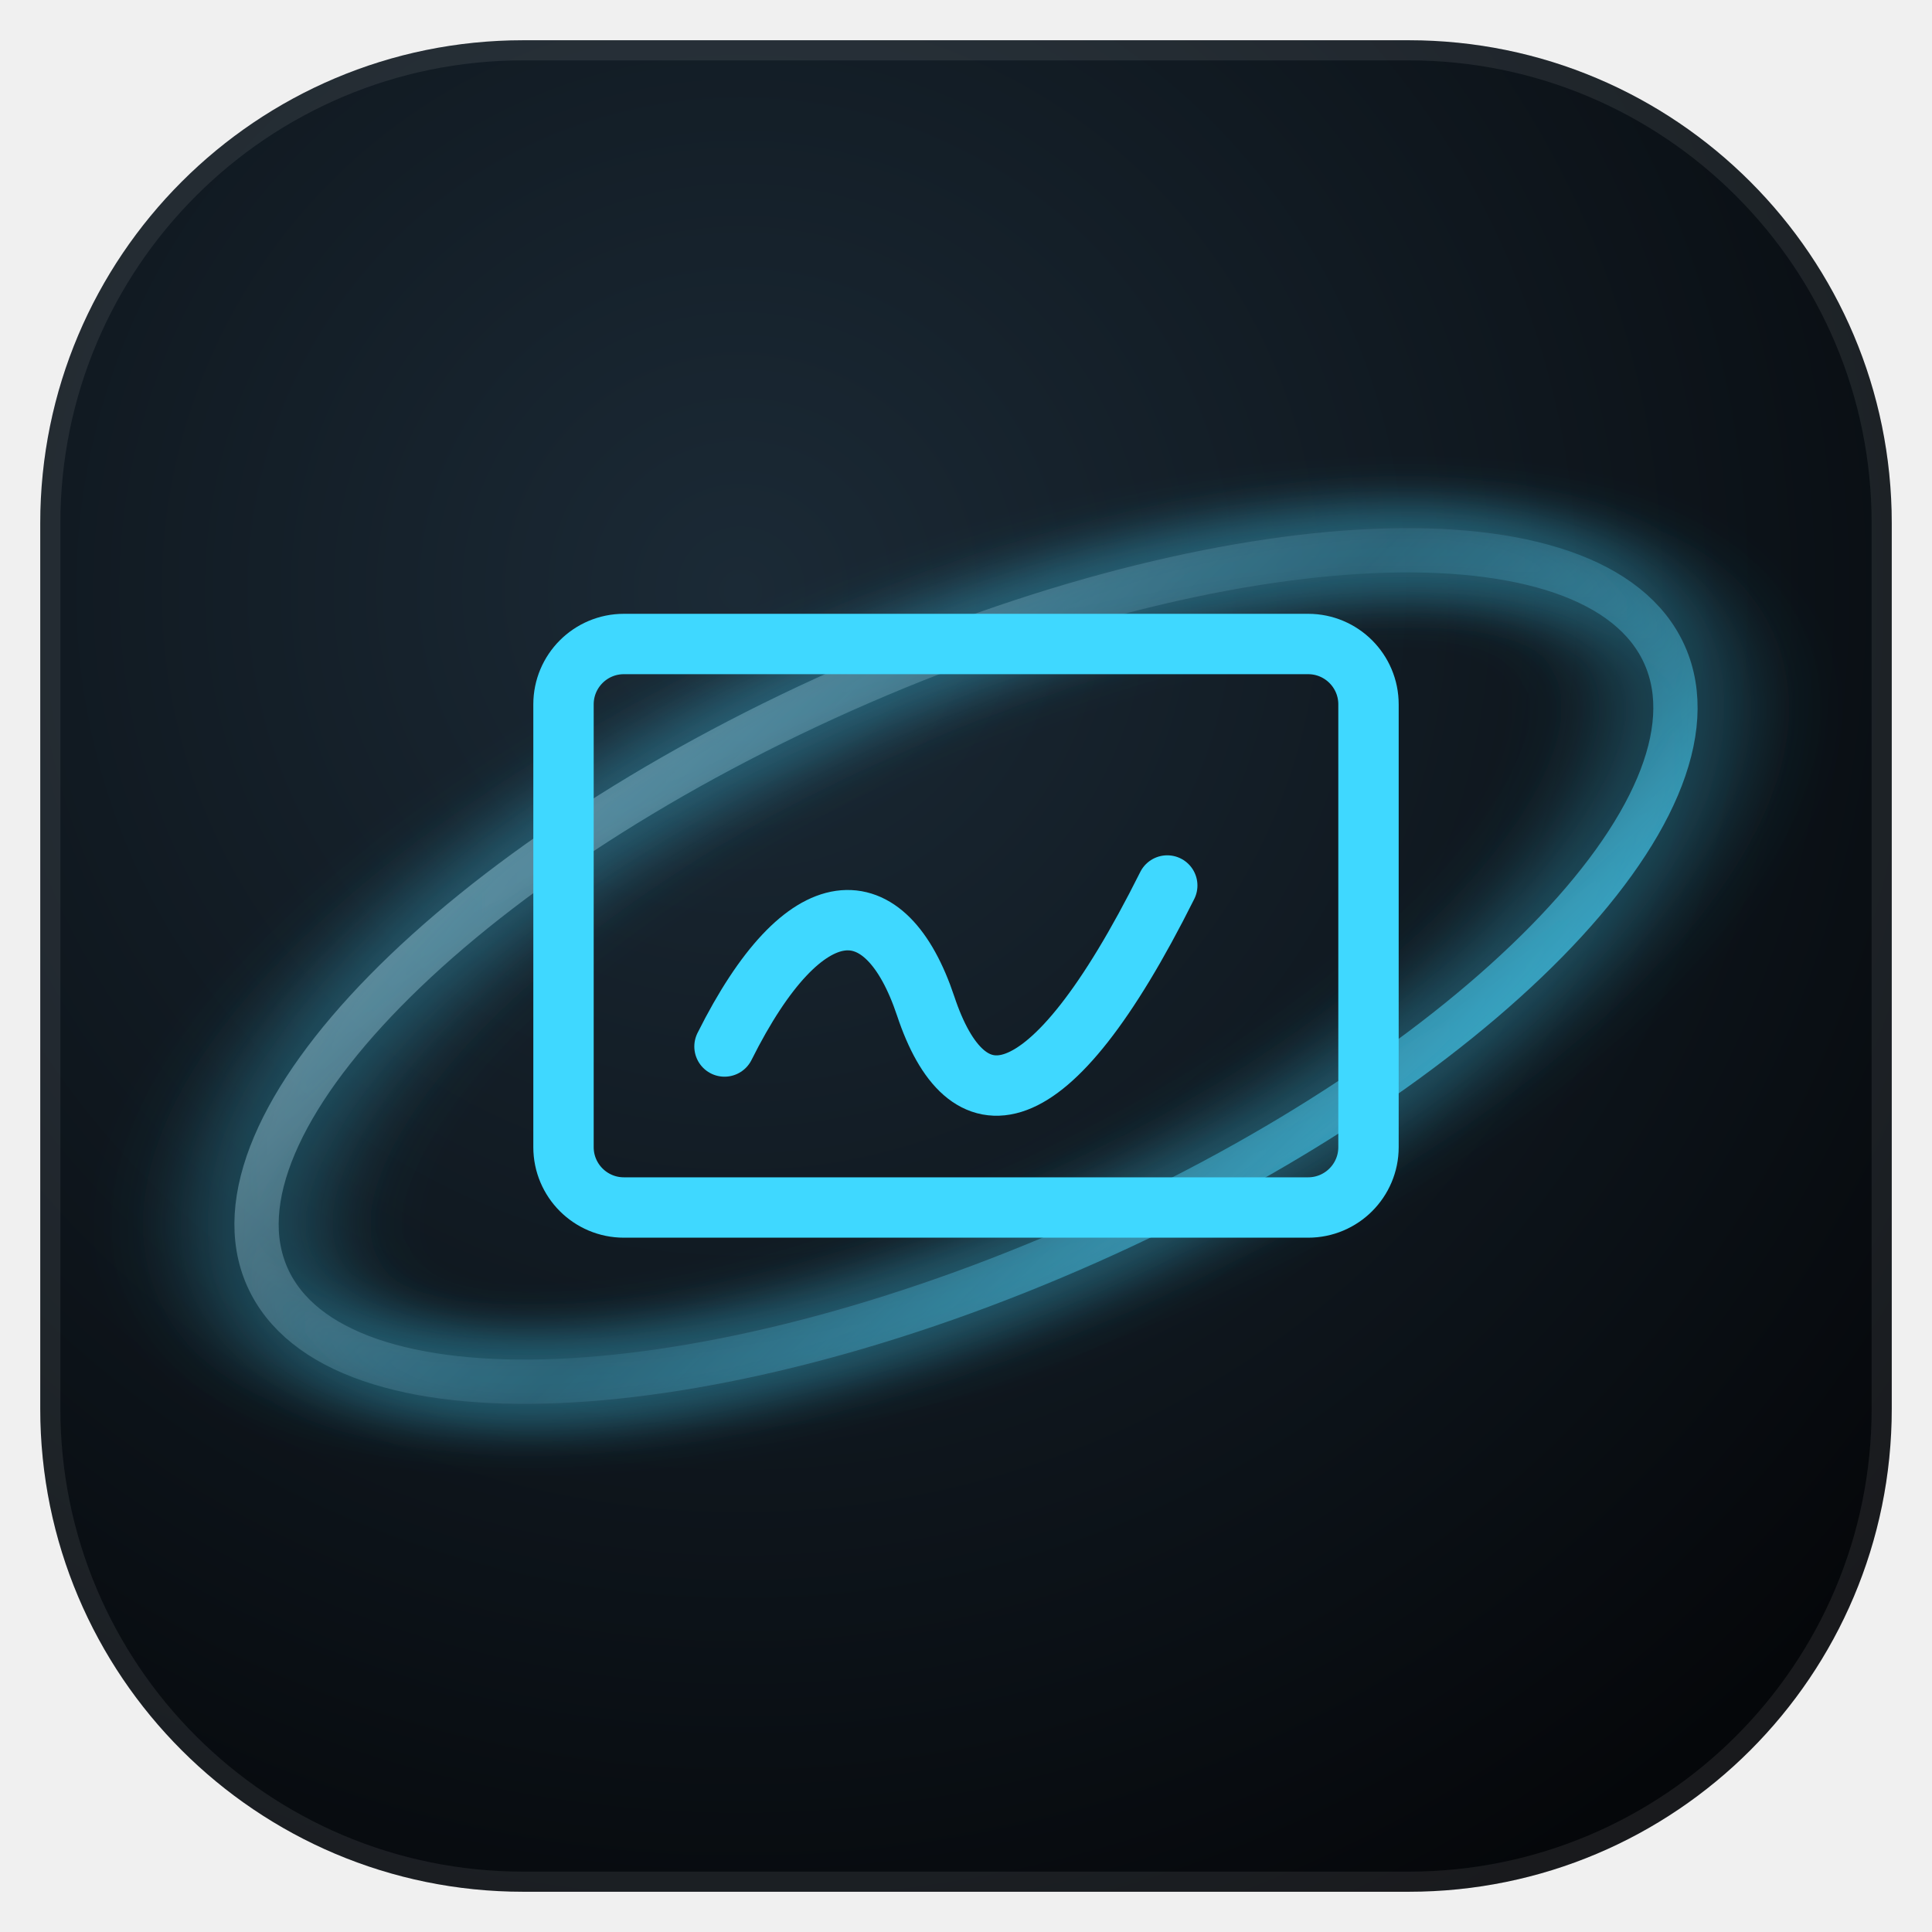
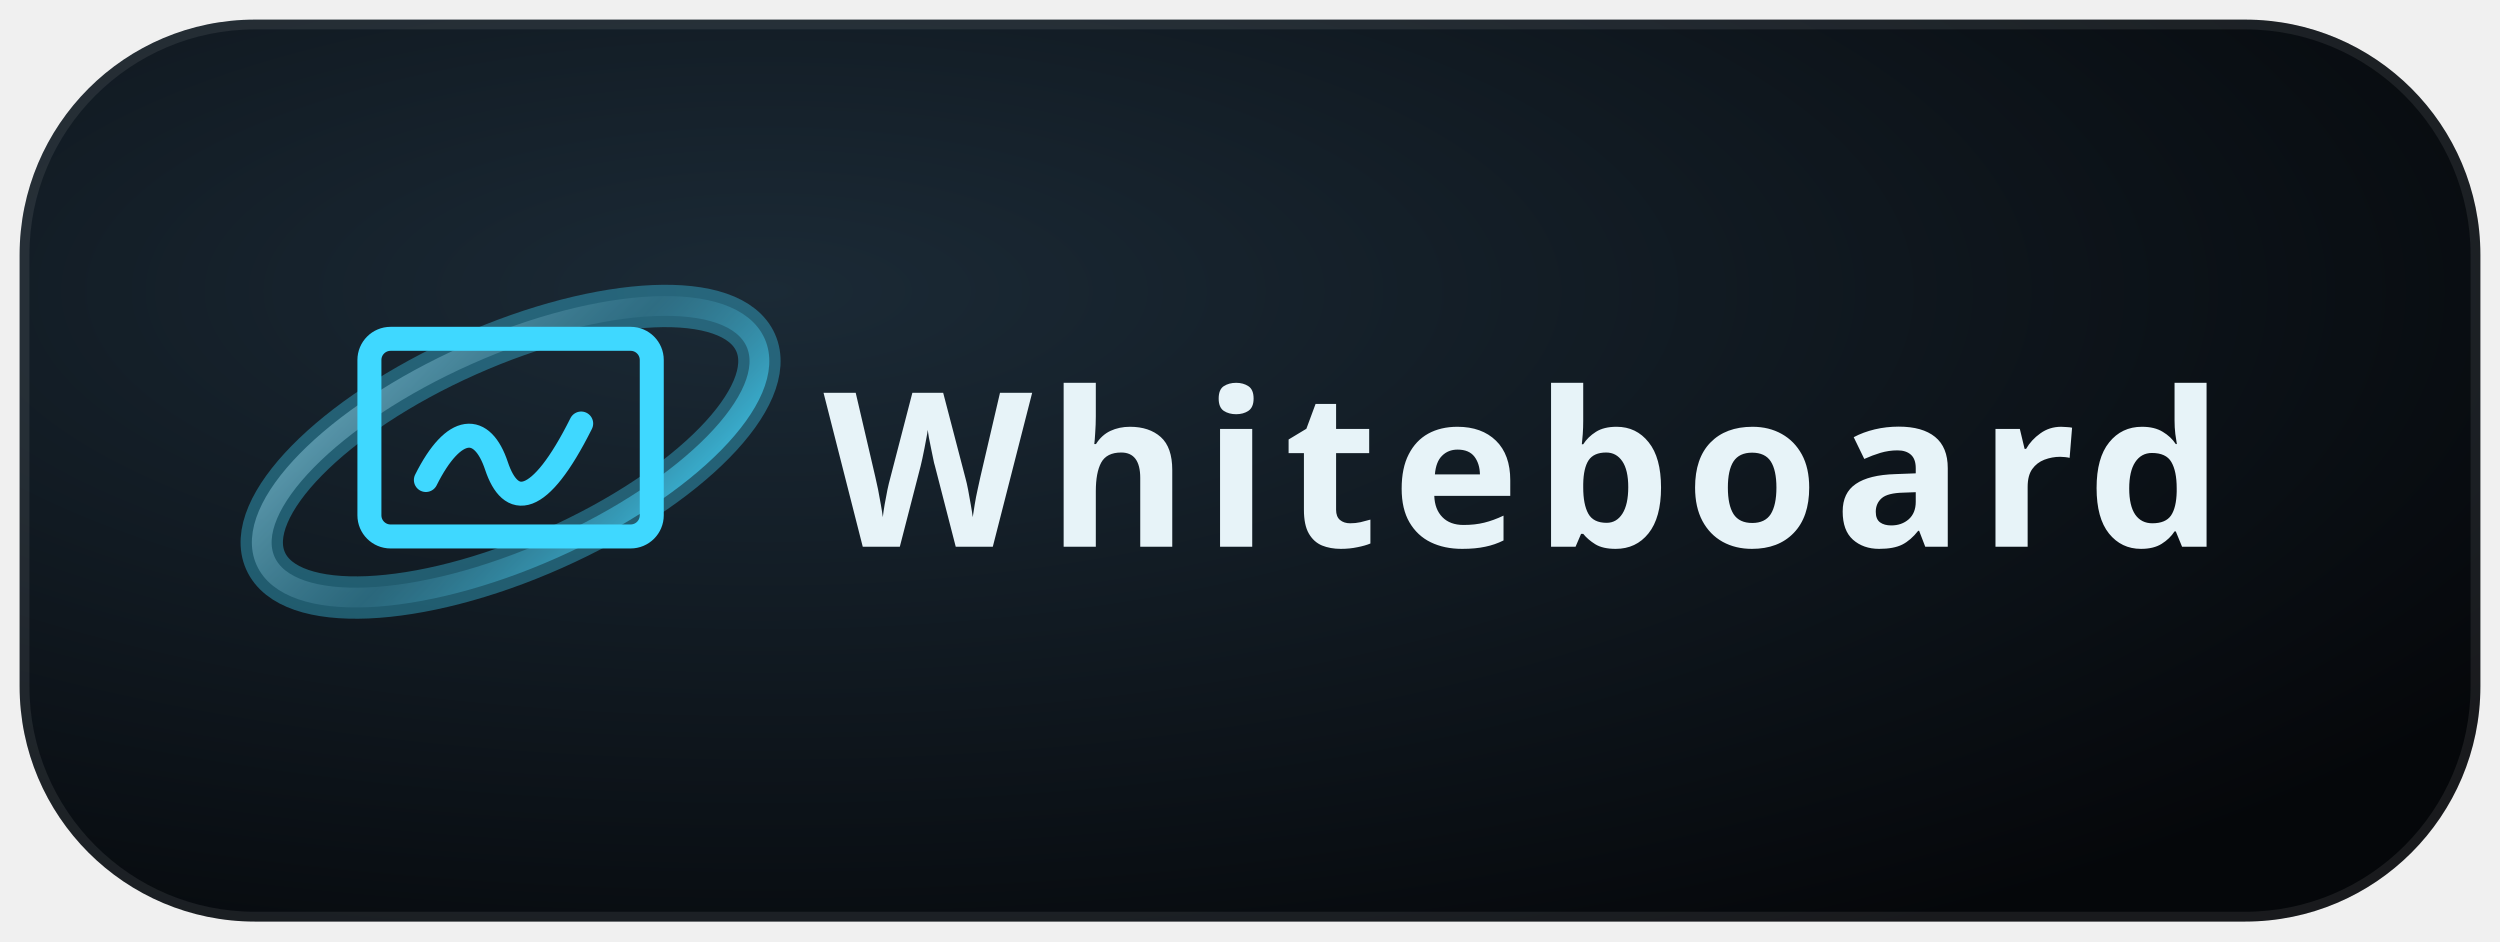
- <svg xmlns="http://www.w3.org/2000/svg" viewBox="0 0 96 96" role="img" aria-label="Whiteboard">
+ <svg xmlns="http://www.w3.org/2000/svg" viewBox="0 0 255 96" role="img" aria-label="Whiteboard">
  <defs>
-     <radialGradient id="glass" cx="38%" cy="30%" r="80%">
+     <radialGradient id="glass-whiteboard" cx="30%" cy="30%" r="85%">
      <stop offset="0" stop-color="#1b2a36" />
      <stop offset="1" stop-color="#05070a" />
    </radialGradient>
-     <linearGradient id="ring" x1="0" y1="0" x2="1" y2="1">
+     <linearGradient id="ring-whiteboard" x1="0" y1="0" x2="1" y2="1">
      <stop offset="0" stop-color="#d9e6ee" stop-opacity="0.55" />
      <stop offset="0.5" stop-color="#3a4a57" stop-opacity="0.35" />
      <stop offset="1" stop-color="#3fd8ff" stop-opacity="0.9" />
    </linearGradient>
  </defs>
-   <rect x="2" y="2" width="92" height="92" rx="24" fill="url(#glass)" />
-   <rect x="2.5" y="2.5" width="91" height="91" rx="23.5" fill="none" stroke="#ffffff" stroke-opacity="0.08" />
-   <ellipse cx="48" cy="48" rx="38" ry="15" transform="rotate(-24 48 48)" fill="none" stroke="url(#ring)" stroke-width="2.2" />
-   <ellipse cx="48" cy="48" rx="38" ry="15" transform="rotate(-24 48 48)" fill="none" stroke="#3fd8ff" stroke-opacity="0.35" stroke-width="5" stroke-linecap="round" style="filter:blur(2px)" />
-   <g fill="none" stroke="#3fd8ff" stroke-width="3" stroke-linecap="round" stroke-linejoin="round">
-     <rect x="28" y="32" width="40" height="28" rx="3" />
-     <path d="M36 52c4-8 8-8 10-2s6 6 12-6" />
+   <rect x="2" y="2" width="251" height="92" rx="24" fill="url(#glass-whiteboard)" />
+   <rect x="2.5" y="2.5" width="250" height="91" rx="23.5" fill="none" stroke="#ffffff" stroke-opacity="0.08" />
+   <g transform="translate(6 0) scale(0.72) translate(16 16)">
+     <ellipse cx="48" cy="48" rx="38" ry="15" transform="rotate(-24 48 48)" fill="none" stroke="url(#ring-whiteboard)" stroke-width="2.8" />
+     <ellipse cx="48" cy="48" rx="38" ry="15" transform="rotate(-24 48 48)" fill="none" stroke="#3fd8ff" stroke-opacity="0.35" stroke-width="6" stroke-linecap="round" />
+     <g fill="none" stroke="#3fd8ff" stroke-width="3.4" stroke-linecap="round" stroke-linejoin="round">
+       <rect x="28" y="32" width="40" height="28" rx="3" />
+       <path d="M36 52c4-8 8-8 10-2s6 6 12-6" />
+     </g>
  </g>
+   <text x="84" y="48" dominant-baseline="middle" font-family="Orbitron, 'Segoe UI', system-ui, sans-serif" font-size="22" font-weight="600" letter-spacing="1.5" fill="#e7f3f8">Whiteboard</text>
</svg>
